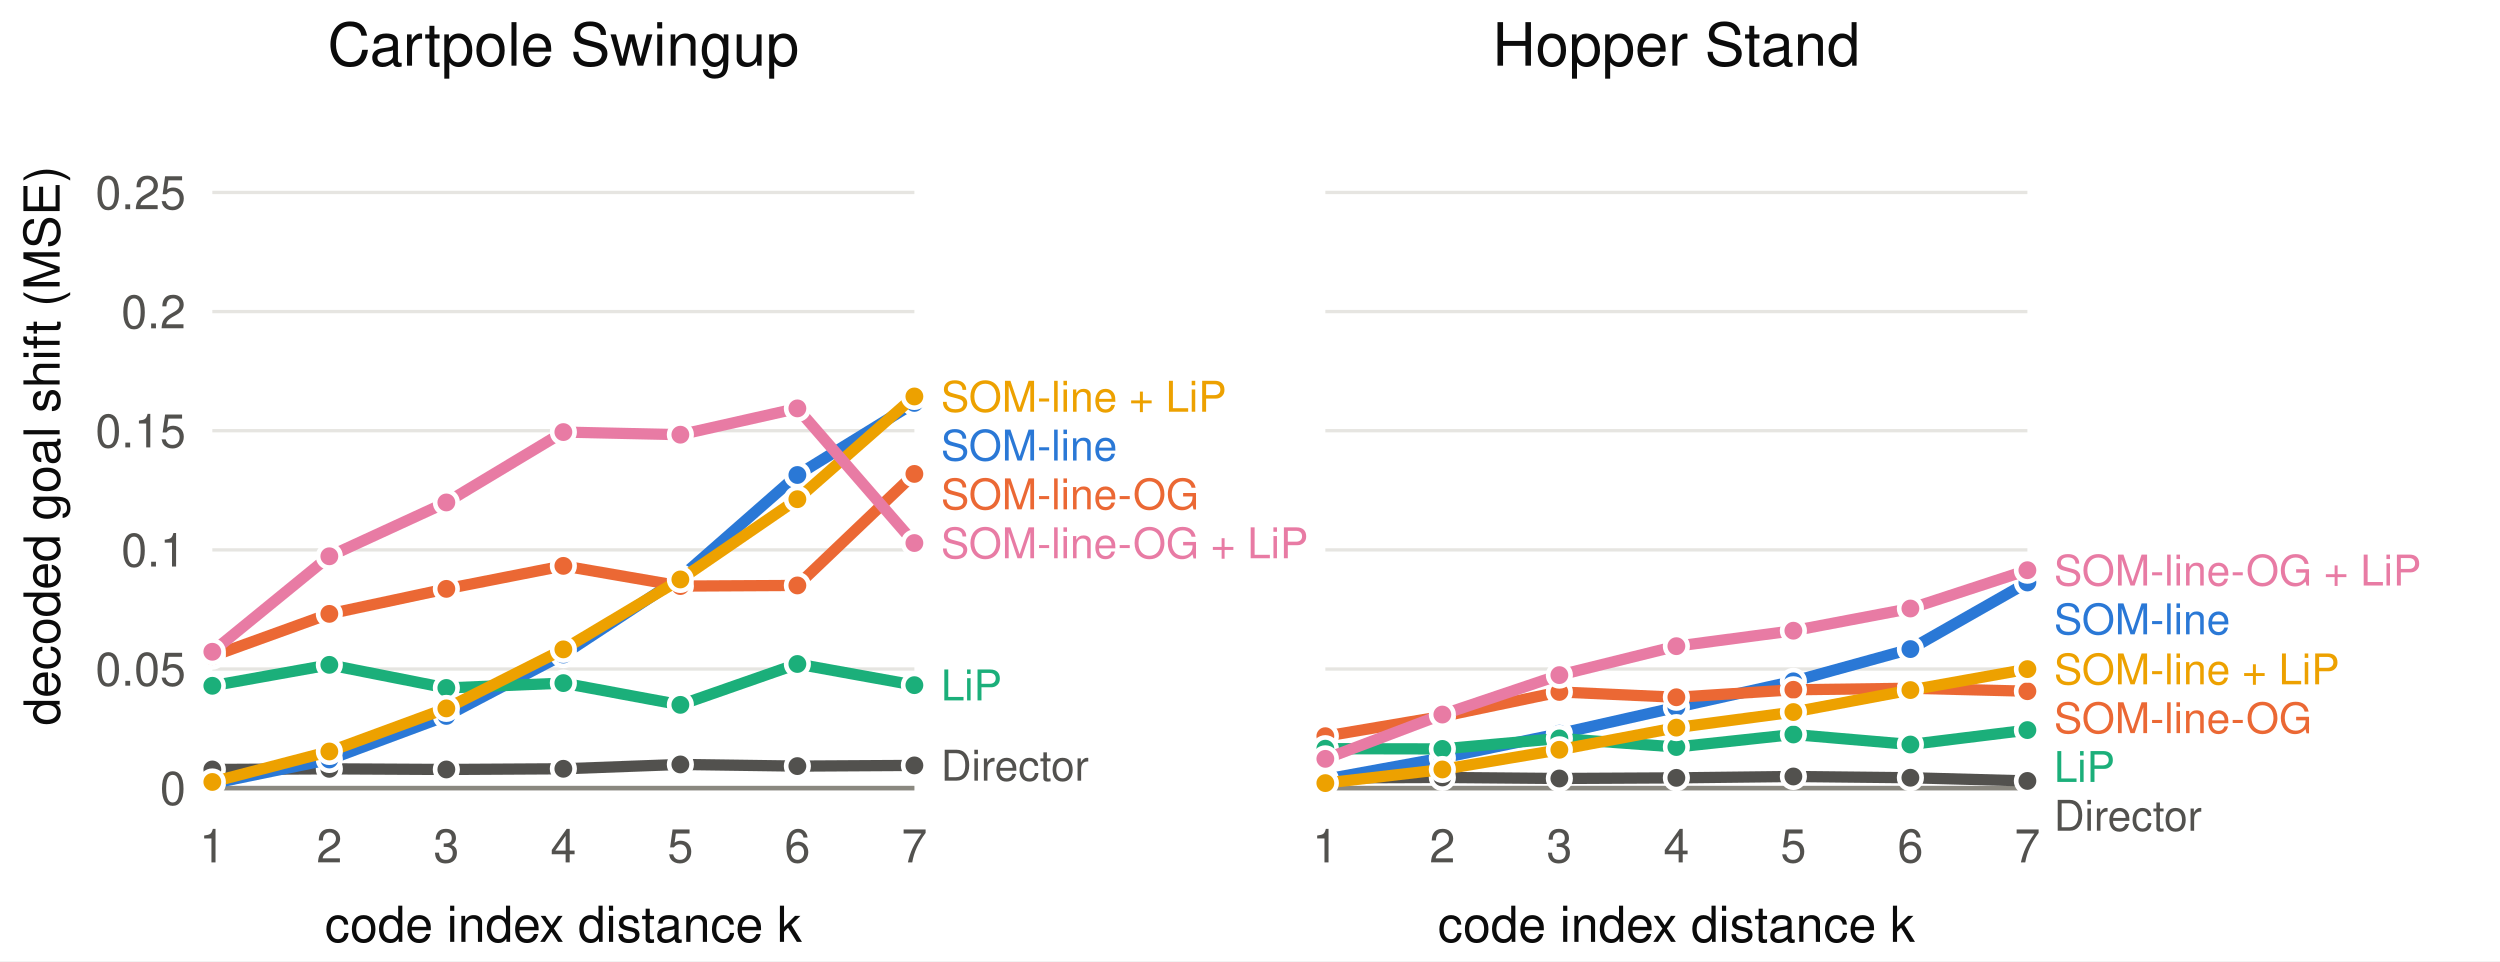
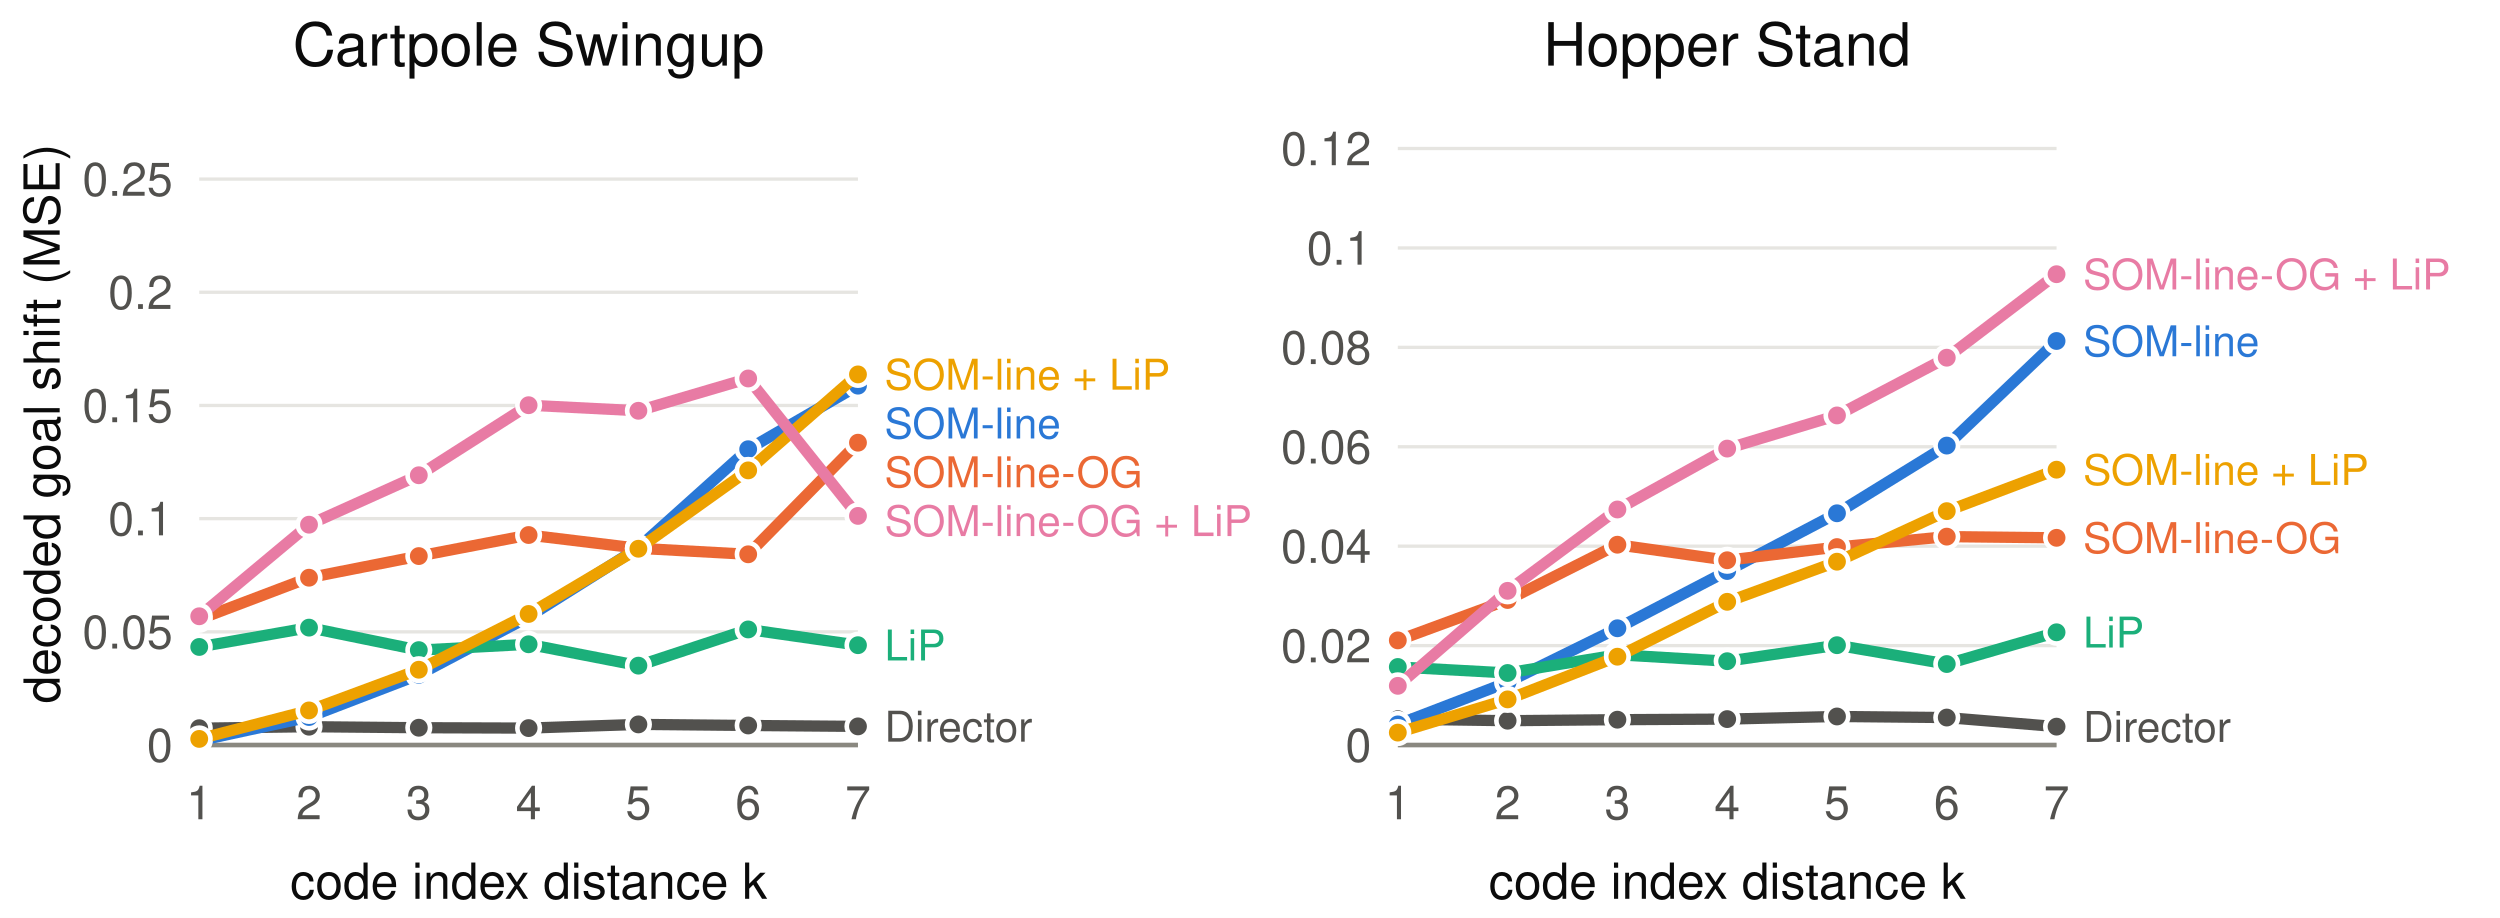
- <svg xmlns="http://www.w3.org/2000/svg" width="4380" height="1684" viewBox="0 0 4380 1684" font-family="Helvetica,Arial,sans-serif">
-   <rect x="0" y="0" width="4380" height="1684" fill="white" />
-   <text x="987.0" y="115.0" font-size="104.5" fill="#0b0b0b" text-anchor="middle">Cartpole Swingup</text>
-   <line x1="372.0" y1="1380.8" x2="1602.0" y2="1380.8" stroke="#e6e5e1" stroke-width="5.81" />
-   <text x="325.5" y="1410.0" font-size="81.3" fill="#52514e" text-anchor="end">0</text>
-   <line x1="372.0" y1="1172.1" x2="1602.0" y2="1172.1" stroke="#e6e5e1" stroke-width="5.81" />
-   <text x="325.5" y="1201.3" font-size="81.3" fill="#52514e" text-anchor="end">0.05</text>
-   <line x1="372.0" y1="963.4" x2="1602.0" y2="963.4" stroke="#e6e5e1" stroke-width="5.81" />
-   <text x="325.5" y="992.6" font-size="81.3" fill="#52514e" text-anchor="end">0.1</text>
-   <line x1="372.0" y1="754.6" x2="1602.0" y2="754.6" stroke="#e6e5e1" stroke-width="5.81" />
-   <text x="325.5" y="783.9" font-size="81.3" fill="#52514e" text-anchor="end">0.15</text>
-   <line x1="372.0" y1="545.9" x2="1602.0" y2="545.9" stroke="#e6e5e1" stroke-width="5.81" />
-   <text x="325.5" y="575.2" font-size="81.3" fill="#52514e" text-anchor="end">0.2</text>
-   <line x1="372.0" y1="337.2" x2="1602.0" y2="337.2" stroke="#e6e5e1" stroke-width="5.81" />
-   <text x="325.5" y="366.5" font-size="81.3" fill="#52514e" text-anchor="end">0.25</text>
-   <text x="372.0" y="1510.9" font-size="81.3" fill="#52514e" text-anchor="middle">1</text>
-   <text x="577.0" y="1510.9" font-size="81.3" fill="#52514e" text-anchor="middle">2</text>
-   <text x="782.0" y="1510.9" font-size="81.3" fill="#52514e" text-anchor="middle">3</text>
-   <text x="987.0" y="1510.9" font-size="81.3" fill="#52514e" text-anchor="middle">4</text>
-   <text x="1192.0" y="1510.9" font-size="81.3" fill="#52514e" text-anchor="middle">5</text>
-   <text x="1397.0" y="1510.9" font-size="81.3" fill="#52514e" text-anchor="middle">6</text>
-   <text x="1602.0" y="1510.9" font-size="81.3" fill="#52514e" text-anchor="middle">7</text>
-   <text x="987.0" y="1650.2" font-size="87.1" fill="#0b0b0b" text-anchor="middle">code index distance k</text>
-   <text x="104.5" y="780.8" font-size="87.1" fill="#0b0b0b" text-anchor="middle" transform="rotate(-90 104.5 780.8)">decoded goal shift (MSE)</text>
-   <line x1="372.0" y1="1380.8" x2="1602.0" y2="1380.8" stroke="#8a8880" stroke-width="8.13" />
-   <path d="M372.0,1348.1 L577.0,1347.0 L782.0,1348.1 L987.0,1346.9 L1192.0,1339.3 L1397.0,1342.2 L1602.0,1341.0" fill="none" stroke="#52514e" stroke-width="19.74" stroke-linejoin="round" />
-   <circle cx="372.0" cy="1348.1" r="19.7" fill="#52514e" stroke="white" stroke-width="8.13" />
-   <circle cx="577.0" cy="1347.0" r="19.7" fill="#52514e" stroke="white" stroke-width="8.13" />
-   <circle cx="782.0" cy="1348.1" r="19.7" fill="#52514e" stroke="white" stroke-width="8.13" />
-   <circle cx="987.0" cy="1346.9" r="19.7" fill="#52514e" stroke="white" stroke-width="8.13" />
-   <circle cx="1192.0" cy="1339.3" r="19.7" fill="#52514e" stroke="white" stroke-width="8.13" />
-   <circle cx="1397.0" cy="1342.2" r="19.7" fill="#52514e" stroke="white" stroke-width="8.13" />
-   <circle cx="1602.0" cy="1341.0" r="19.7" fill="#52514e" stroke="white" stroke-width="8.13" />
-   <path d="M372.0,1372.7 L577.0,1330.6 L782.0,1254.3 L987.0,1146.8 L1192.0,1011.9 L1397.0,832.2 L1602.0,705.9" fill="none" stroke="#2a78d6" stroke-width="19.74" stroke-linejoin="round" />
-   <circle cx="372.0" cy="1372.7" r="19.7" fill="#2a78d6" stroke="white" stroke-width="8.13" />
-   <circle cx="577.0" cy="1330.6" r="19.7" fill="#2a78d6" stroke="white" stroke-width="8.13" />
-   <circle cx="782.0" cy="1254.3" r="19.7" fill="#2a78d6" stroke="white" stroke-width="8.13" />
-   <circle cx="987.0" cy="1146.8" r="19.7" fill="#2a78d6" stroke="white" stroke-width="8.13" />
-   <circle cx="1192.0" cy="1011.9" r="19.7" fill="#2a78d6" stroke="white" stroke-width="8.13" />
-   <circle cx="1397.0" cy="832.2" r="19.7" fill="#2a78d6" stroke="white" stroke-width="8.13" />
-   <circle cx="1602.0" cy="705.9" r="19.7" fill="#2a78d6" stroke="white" stroke-width="8.13" />
-   <path d="M372.0,1149.6 L577.0,1075.5 L782.0,1031.7 L987.0,991.4 L1192.0,1026.8 L1397.0,1025.7 L1602.0,830.3" fill="none" stroke="#eb6834" stroke-width="19.74" stroke-linejoin="round" />
-   <circle cx="372.0" cy="1149.6" r="19.7" fill="#eb6834" stroke="white" stroke-width="8.13" />
-   <circle cx="577.0" cy="1075.5" r="19.7" fill="#eb6834" stroke="white" stroke-width="8.13" />
-   <circle cx="782.0" cy="1031.7" r="19.7" fill="#eb6834" stroke="white" stroke-width="8.13" />
-   <circle cx="987.0" cy="991.4" r="19.7" fill="#eb6834" stroke="white" stroke-width="8.13" />
-   <circle cx="1192.0" cy="1026.8" r="19.7" fill="#eb6834" stroke="white" stroke-width="8.13" />
-   <circle cx="1397.0" cy="1025.7" r="19.7" fill="#eb6834" stroke="white" stroke-width="8.13" />
-   <circle cx="1602.0" cy="830.3" r="19.7" fill="#eb6834" stroke="white" stroke-width="8.13" />
-   <path d="M372.0,1201.5 L577.0,1164.8 L782.0,1205.3 L987.0,1196.8 L1192.0,1234.9 L1397.0,1163.3 L1602.0,1200.4" fill="none" stroke="#1baf7a" stroke-width="19.74" stroke-linejoin="round" />
-   <circle cx="372.0" cy="1201.5" r="19.7" fill="#1baf7a" stroke="white" stroke-width="8.13" />
-   <circle cx="577.0" cy="1164.8" r="19.7" fill="#1baf7a" stroke="white" stroke-width="8.13" />
-   <circle cx="782.0" cy="1205.3" r="19.7" fill="#1baf7a" stroke="white" stroke-width="8.13" />
-   <circle cx="987.0" cy="1196.8" r="19.7" fill="#1baf7a" stroke="white" stroke-width="8.13" />
-   <circle cx="1192.0" cy="1234.9" r="19.7" fill="#1baf7a" stroke="white" stroke-width="8.13" />
-   <circle cx="1397.0" cy="1163.3" r="19.7" fill="#1baf7a" stroke="white" stroke-width="8.13" />
-   <circle cx="1602.0" cy="1200.4" r="19.7" fill="#1baf7a" stroke="white" stroke-width="8.13" />
-   <path d="M372.0,1370.0 L577.0,1316.6 L782.0,1241.1 L987.0,1137.7 L1192.0,1015.2 L1397.0,874.6 L1602.0,694.6" fill="none" stroke="#eda100" stroke-width="19.74" stroke-linejoin="round" />
-   <circle cx="372.0" cy="1370.0" r="19.7" fill="#eda100" stroke="white" stroke-width="8.13" />
-   <circle cx="577.0" cy="1316.6" r="19.7" fill="#eda100" stroke="white" stroke-width="8.13" />
-   <circle cx="782.0" cy="1241.1" r="19.7" fill="#eda100" stroke="white" stroke-width="8.13" />
-   <circle cx="987.0" cy="1137.7" r="19.7" fill="#eda100" stroke="white" stroke-width="8.13" />
-   <circle cx="1192.0" cy="1015.2" r="19.7" fill="#eda100" stroke="white" stroke-width="8.13" />
-   <circle cx="1397.0" cy="874.6" r="19.7" fill="#eda100" stroke="white" stroke-width="8.13" />
-   <circle cx="1602.0" cy="694.6" r="19.7" fill="#eda100" stroke="white" stroke-width="8.13" />
-   <path d="M372.0,1141.9 L577.0,974.6 L782.0,880.3 L987.0,757.0 L1192.0,761.6 L1397.0,715.5 L1602.0,951.4" fill="none" stroke="#e87ba4" stroke-width="19.74" stroke-linejoin="round" />
-   <circle cx="372.0" cy="1141.9" r="19.7" fill="#e87ba4" stroke="white" stroke-width="8.13" />
-   <circle cx="577.0" cy="974.6" r="19.7" fill="#e87ba4" stroke="white" stroke-width="8.13" />
-   <circle cx="782.0" cy="880.3" r="19.7" fill="#e87ba4" stroke="white" stroke-width="8.13" />
-   <circle cx="987.0" cy="757.0" r="19.7" fill="#e87ba4" stroke="white" stroke-width="8.13" />
-   <circle cx="1192.0" cy="761.6" r="19.7" fill="#e87ba4" stroke="white" stroke-width="8.13" />
-   <circle cx="1397.0" cy="715.5" r="19.7" fill="#e87ba4" stroke="white" stroke-width="8.13" />
-   <circle cx="1602.0" cy="951.4" r="19.7" fill="#e87ba4" stroke="white" stroke-width="8.13" />
-   <text xml:space="preserve" x="1648.5" y="721.3" font-size="74.3" fill="#eda100">SOM-line + LiP</text>
-   <text xml:space="preserve" x="1648.5" y="806.8" font-size="74.3" fill="#2a78d6">SOM-line</text>
-   <text xml:space="preserve" x="1648.5" y="892.3" font-size="74.3" fill="#eb6834">SOM-line-OG</text>
-   <text xml:space="preserve" x="1648.5" y="978.1" font-size="74.3" fill="#e87ba4">SOM-line-OG + LiP</text>
-   <text xml:space="preserve" x="1648.5" y="1227.1" font-size="74.3" fill="#1baf7a">LiP</text>
-   <text xml:space="preserve" x="1648.5" y="1367.7" font-size="74.3" fill="#52514e">Director</text>
-   <text x="2937.0" y="115.0" font-size="104.5" fill="#0b0b0b" text-anchor="middle">Hopper Stand</text>
-   <line x1="2322.0" y1="1380.8" x2="3552.0" y2="1380.8" stroke="#e6e5e1" stroke-width="5.81" />
-   <line x1="2322.0" y1="1172.1" x2="3552.0" y2="1172.1" stroke="#e6e5e1" stroke-width="5.81" />
-   <line x1="2322.0" y1="963.4" x2="3552.0" y2="963.4" stroke="#e6e5e1" stroke-width="5.81" />
-   <line x1="2322.0" y1="754.6" x2="3552.0" y2="754.6" stroke="#e6e5e1" stroke-width="5.81" />
-   <line x1="2322.0" y1="545.9" x2="3552.0" y2="545.9" stroke="#e6e5e1" stroke-width="5.81" />
-   <line x1="2322.0" y1="337.2" x2="3552.0" y2="337.2" stroke="#e6e5e1" stroke-width="5.81" />
-   <text x="2322.0" y="1510.9" font-size="81.3" fill="#52514e" text-anchor="middle">1</text>
-   <text x="2527.0" y="1510.9" font-size="81.3" fill="#52514e" text-anchor="middle">2</text>
-   <text x="2732.0" y="1510.9" font-size="81.3" fill="#52514e" text-anchor="middle">3</text>
-   <text x="2937.0" y="1510.9" font-size="81.3" fill="#52514e" text-anchor="middle">4</text>
-   <text x="3142.0" y="1510.9" font-size="81.3" fill="#52514e" text-anchor="middle">5</text>
-   <text x="3347.0" y="1510.9" font-size="81.3" fill="#52514e" text-anchor="middle">6</text>
-   <text x="3552.0" y="1510.9" font-size="81.3" fill="#52514e" text-anchor="middle">7</text>
-   <text x="2937.0" y="1650.2" font-size="87.1" fill="#0b0b0b" text-anchor="middle">code index distance k</text>
-   <line x1="2322.0" y1="1380.8" x2="3552.0" y2="1380.8" stroke="#8a8880" stroke-width="8.13" />
-   <path d="M2322.0,1362.9 L2527.0,1362.1 L2732.0,1363.9 L2937.0,1362.8 L3142.0,1360.4 L3347.0,1362.6 L3552.0,1368.2" fill="none" stroke="#52514e" stroke-width="19.74" stroke-linejoin="round" />
-   <circle cx="2322.0" cy="1362.9" r="19.7" fill="#52514e" stroke="white" stroke-width="8.13" />
-   <circle cx="2527.0" cy="1362.1" r="19.7" fill="#52514e" stroke="white" stroke-width="8.13" />
-   <circle cx="2732.0" cy="1363.9" r="19.7" fill="#52514e" stroke="white" stroke-width="8.13" />
-   <circle cx="2937.0" cy="1362.8" r="19.7" fill="#52514e" stroke="white" stroke-width="8.13" />
-   <circle cx="3142.0" cy="1360.4" r="19.7" fill="#52514e" stroke="white" stroke-width="8.13" />
-   <circle cx="3347.0" cy="1362.6" r="19.7" fill="#52514e" stroke="white" stroke-width="8.13" />
-   <circle cx="3552.0" cy="1368.2" r="19.7" fill="#52514e" stroke="white" stroke-width="8.13" />
-   <path d="M2322.0,1365.3 L2527.0,1327.9 L2732.0,1285.4 L2937.0,1239.2 L3142.0,1193.7 L3347.0,1137.2 L3552.0,1020.5" fill="none" stroke="#2a78d6" stroke-width="19.74" stroke-linejoin="round" />
-   <circle cx="2322.0" cy="1365.3" r="19.7" fill="#2a78d6" stroke="white" stroke-width="8.13" />
-   <circle cx="2527.0" cy="1327.9" r="19.7" fill="#2a78d6" stroke="white" stroke-width="8.13" />
-   <circle cx="2732.0" cy="1285.4" r="19.7" fill="#2a78d6" stroke="white" stroke-width="8.13" />
-   <circle cx="2937.0" cy="1239.2" r="19.7" fill="#2a78d6" stroke="white" stroke-width="8.13" />
-   <circle cx="3142.0" cy="1193.7" r="19.7" fill="#2a78d6" stroke="white" stroke-width="8.13" />
-   <circle cx="3347.0" cy="1137.2" r="19.7" fill="#2a78d6" stroke="white" stroke-width="8.13" />
-   <circle cx="3552.0" cy="1020.5" r="19.7" fill="#2a78d6" stroke="white" stroke-width="8.13" />
-   <path d="M2322.0,1289.8 L2527.0,1255.1 L2732.0,1212.3 L2937.0,1221.6 L3142.0,1208.5 L3347.0,1205.8 L3552.0,1211.0" fill="none" stroke="#eb6834" stroke-width="19.74" stroke-linejoin="round" />
-   <circle cx="2322.0" cy="1289.8" r="19.7" fill="#eb6834" stroke="white" stroke-width="8.13" />
-   <circle cx="2527.0" cy="1255.1" r="19.7" fill="#eb6834" stroke="white" stroke-width="8.13" />
-   <circle cx="2732.0" cy="1212.3" r="19.7" fill="#eb6834" stroke="white" stroke-width="8.13" />
-   <circle cx="2937.0" cy="1221.6" r="19.7" fill="#eb6834" stroke="white" stroke-width="8.13" />
-   <circle cx="3142.0" cy="1208.5" r="19.7" fill="#eb6834" stroke="white" stroke-width="8.13" />
-   <circle cx="3347.0" cy="1205.8" r="19.7" fill="#eb6834" stroke="white" stroke-width="8.13" />
-   <circle cx="3552.0" cy="1211.0" r="19.7" fill="#eb6834" stroke="white" stroke-width="8.13" />
-   <path d="M2322.0,1311.7 L2527.0,1312.1 L2732.0,1293.7 L2937.0,1308.8 L3142.0,1286.8 L3347.0,1304.4 L3552.0,1279.1" fill="none" stroke="#1baf7a" stroke-width="19.74" stroke-linejoin="round" />
-   <circle cx="2322.0" cy="1311.7" r="19.7" fill="#1baf7a" stroke="white" stroke-width="8.13" />
-   <circle cx="2527.0" cy="1312.1" r="19.7" fill="#1baf7a" stroke="white" stroke-width="8.13" />
-   <circle cx="2732.0" cy="1293.7" r="19.7" fill="#1baf7a" stroke="white" stroke-width="8.13" />
-   <circle cx="2937.0" cy="1308.8" r="19.7" fill="#1baf7a" stroke="white" stroke-width="8.13" />
-   <circle cx="3142.0" cy="1286.8" r="19.7" fill="#1baf7a" stroke="white" stroke-width="8.13" />
-   <circle cx="3347.0" cy="1304.4" r="19.7" fill="#1baf7a" stroke="white" stroke-width="8.13" />
-   <circle cx="3552.0" cy="1279.1" r="19.7" fill="#1baf7a" stroke="white" stroke-width="8.13" />
-   <path d="M2322.0,1372.0 L2527.0,1348.1 L2732.0,1313.6 L2937.0,1274.8 L3142.0,1247.5 L3347.0,1209.0 L3552.0,1172.3" fill="none" stroke="#eda100" stroke-width="19.74" stroke-linejoin="round" />
-   <circle cx="2322.0" cy="1372.0" r="19.7" fill="#eda100" stroke="white" stroke-width="8.13" />
-   <circle cx="2527.0" cy="1348.1" r="19.7" fill="#eda100" stroke="white" stroke-width="8.13" />
-   <circle cx="2732.0" cy="1313.6" r="19.7" fill="#eda100" stroke="white" stroke-width="8.13" />
-   <circle cx="2937.0" cy="1274.8" r="19.7" fill="#eda100" stroke="white" stroke-width="8.13" />
-   <circle cx="3142.0" cy="1247.5" r="19.7" fill="#eda100" stroke="white" stroke-width="8.13" />
-   <circle cx="3347.0" cy="1209.0" r="19.7" fill="#eda100" stroke="white" stroke-width="8.13" />
-   <circle cx="3552.0" cy="1172.3" r="19.7" fill="#eda100" stroke="white" stroke-width="8.13" />
-   <path d="M2322.0,1329.5 L2527.0,1251.9 L2732.0,1182.8 L2937.0,1132.1 L3142.0,1105.0 L3347.0,1066.1 L3552.0,999.0" fill="none" stroke="#e87ba4" stroke-width="19.74" stroke-linejoin="round" />
-   <circle cx="2322.0" cy="1329.5" r="19.7" fill="#e87ba4" stroke="white" stroke-width="8.13" />
-   <circle cx="2527.0" cy="1251.9" r="19.7" fill="#e87ba4" stroke="white" stroke-width="8.13" />
-   <circle cx="2732.0" cy="1182.8" r="19.7" fill="#e87ba4" stroke="white" stroke-width="8.13" />
-   <circle cx="2937.0" cy="1132.1" r="19.7" fill="#e87ba4" stroke="white" stroke-width="8.13" />
-   <circle cx="3142.0" cy="1105.0" r="19.7" fill="#e87ba4" stroke="white" stroke-width="8.13" />
-   <circle cx="3347.0" cy="1066.1" r="19.7" fill="#e87ba4" stroke="white" stroke-width="8.13" />
-   <circle cx="3552.0" cy="999.0" r="19.7" fill="#e87ba4" stroke="white" stroke-width="8.13" />
-   <text xml:space="preserve" x="3598.5" y="1025.8" font-size="74.3" fill="#e87ba4">SOM-line-OG + LiP</text>
-   <text xml:space="preserve" x="3598.5" y="1111.3" font-size="74.3" fill="#2a78d6">SOM-line</text>
-   <text xml:space="preserve" x="3598.5" y="1199.0" font-size="74.3" fill="#eda100">SOM-line + LiP</text>
-   <text xml:space="preserve" x="3598.5" y="1284.5" font-size="74.3" fill="#eb6834">SOM-line-OG</text>
-   <text xml:space="preserve" x="3598.5" y="1370.0" font-size="74.3" fill="#1baf7a">LiP</text>
-   <text xml:space="preserve" x="3598.5" y="1455.5" font-size="74.3" fill="#52514e">Director</text>
+ <svg xmlns="http://www.w3.org/2000/svg" width="4668" height="1714" viewBox="0 0 4668 1714" font-family="Helvetica,Arial,sans-serif">
+   <rect x="0" y="0" width="4668" height="1714" fill="white" />
+   <text x="987.0" y="122.5" font-size="111.4" fill="#0b0b0b" text-anchor="middle">Cartpole Swingup</text>
+   <line x1="372.0" y1="1391.1" x2="1602.0" y2="1391.1" stroke="#e6e5e1" stroke-width="6.19" />
+   <text x="322.5" y="1422.3" font-size="86.6" fill="#52514e" text-anchor="end">0</text>
+   <line x1="372.0" y1="1179.8" x2="1602.0" y2="1179.8" stroke="#e6e5e1" stroke-width="6.19" />
+   <text x="322.5" y="1210.9" font-size="86.6" fill="#52514e" text-anchor="end">0.05</text>
+   <line x1="372.0" y1="968.4" x2="1602.0" y2="968.4" stroke="#e6e5e1" stroke-width="6.19" />
+   <text x="322.5" y="999.6" font-size="86.6" fill="#52514e" text-anchor="end">0.1</text>
+   <line x1="372.0" y1="757.1" x2="1602.0" y2="757.1" stroke="#e6e5e1" stroke-width="6.19" />
+   <text x="322.5" y="788.3" font-size="86.6" fill="#52514e" text-anchor="end">0.15</text>
+   <line x1="372.0" y1="545.7" x2="1602.0" y2="545.7" stroke="#e6e5e1" stroke-width="6.19" />
+   <text x="322.5" y="576.9" font-size="86.6" fill="#52514e" text-anchor="end">0.2</text>
+   <line x1="372.0" y1="334.4" x2="1602.0" y2="334.4" stroke="#e6e5e1" stroke-width="6.19" />
+   <text x="322.5" y="365.6" font-size="86.6" fill="#52514e" text-anchor="end">0.25</text>
+   <text x="372.0" y="1529.7" font-size="86.6" fill="#52514e" text-anchor="middle">1</text>
+   <text x="577.0" y="1529.7" font-size="86.6" fill="#52514e" text-anchor="middle">2</text>
+   <text x="782.0" y="1529.7" font-size="86.6" fill="#52514e" text-anchor="middle">3</text>
+   <text x="987.0" y="1529.7" font-size="86.6" fill="#52514e" text-anchor="middle">4</text>
+   <text x="1192.0" y="1529.7" font-size="86.6" fill="#52514e" text-anchor="middle">5</text>
+   <text x="1397.0" y="1529.7" font-size="86.6" fill="#52514e" text-anchor="middle">6</text>
+   <text x="1602.0" y="1529.7" font-size="86.6" fill="#52514e" text-anchor="middle">7</text>
+   <text x="987.0" y="1678.2" font-size="92.8" fill="#0b0b0b" text-anchor="middle">code index distance k</text>
+   <text x="111.4" y="791.1" font-size="92.8" fill="#0b0b0b" text-anchor="middle" transform="rotate(-90 111.4 791.1)">decoded goal shift (MSE)</text>
+   <line x1="372.0" y1="1391.1" x2="1602.0" y2="1391.1" stroke="#8a8880" stroke-width="8.66" />
+   <path d="M372.0,1359.7 L577.0,1356.9 L782.0,1358.8 L987.0,1359.5 L1192.0,1352.6 L1397.0,1354.6 L1602.0,1356.3" fill="none" stroke="#52514e" stroke-width="21.04" stroke-linejoin="round" />
+   <circle cx="372.0" cy="1359.7" r="21.0" fill="#52514e" stroke="white" stroke-width="8.66" />
+   <circle cx="577.0" cy="1356.9" r="21.0" fill="#52514e" stroke="white" stroke-width="8.66" />
+   <circle cx="782.0" cy="1358.8" r="21.0" fill="#52514e" stroke="white" stroke-width="8.66" />
+   <circle cx="987.0" cy="1359.5" r="21.0" fill="#52514e" stroke="white" stroke-width="8.66" />
+   <circle cx="1192.0" cy="1352.6" r="21.0" fill="#52514e" stroke="white" stroke-width="8.66" />
+   <circle cx="1397.0" cy="1354.6" r="21.0" fill="#52514e" stroke="white" stroke-width="8.66" />
+   <circle cx="1602.0" cy="1356.3" r="21.0" fill="#52514e" stroke="white" stroke-width="8.66" />
+   <path d="M372.0,1383.0 L577.0,1338.8 L782.0,1260.0 L987.0,1151.8 L1192.0,1022.7 L1397.0,838.8 L1602.0,720.1" fill="none" stroke="#2a78d6" stroke-width="21.04" stroke-linejoin="round" />
+   <circle cx="372.0" cy="1383.0" r="21.0" fill="#2a78d6" stroke="white" stroke-width="8.66" />
+   <circle cx="577.0" cy="1338.8" r="21.0" fill="#2a78d6" stroke="white" stroke-width="8.66" />
+   <circle cx="782.0" cy="1260.0" r="21.0" fill="#2a78d6" stroke="white" stroke-width="8.66" />
+   <circle cx="987.0" cy="1151.8" r="21.0" fill="#2a78d6" stroke="white" stroke-width="8.66" />
+   <circle cx="1192.0" cy="1022.7" r="21.0" fill="#2a78d6" stroke="white" stroke-width="8.66" />
+   <circle cx="1397.0" cy="838.8" r="21.0" fill="#2a78d6" stroke="white" stroke-width="8.66" />
+   <circle cx="1602.0" cy="720.1" r="21.0" fill="#2a78d6" stroke="white" stroke-width="8.66" />
+   <path d="M372.0,1156.4 L577.0,1078.7 L782.0,1038.3 L987.0,999.0 L1192.0,1023.8 L1397.0,1035.0 L1602.0,826.6" fill="none" stroke="#eb6834" stroke-width="21.04" stroke-linejoin="round" />
+   <circle cx="372.0" cy="1156.4" r="21.0" fill="#eb6834" stroke="white" stroke-width="8.66" />
+   <circle cx="577.0" cy="1078.7" r="21.0" fill="#eb6834" stroke="white" stroke-width="8.66" />
+   <circle cx="782.0" cy="1038.3" r="21.0" fill="#eb6834" stroke="white" stroke-width="8.66" />
+   <circle cx="987.0" cy="999.0" r="21.0" fill="#eb6834" stroke="white" stroke-width="8.66" />
+   <circle cx="1192.0" cy="1023.8" r="21.0" fill="#eb6834" stroke="white" stroke-width="8.66" />
+   <circle cx="1397.0" cy="1035.0" r="21.0" fill="#eb6834" stroke="white" stroke-width="8.66" />
+   <circle cx="1602.0" cy="826.6" r="21.0" fill="#eb6834" stroke="white" stroke-width="8.66" />
+   <path d="M372.0,1208.0 L577.0,1171.9 L782.0,1213.9 L987.0,1203.0 L1192.0,1242.9 L1397.0,1175.3 L1602.0,1204.7" fill="none" stroke="#1baf7a" stroke-width="21.04" stroke-linejoin="round" />
+   <circle cx="372.0" cy="1208.0" r="21.0" fill="#1baf7a" stroke="white" stroke-width="8.66" />
+   <circle cx="577.0" cy="1171.9" r="21.0" fill="#1baf7a" stroke="white" stroke-width="8.66" />
+   <circle cx="782.0" cy="1213.9" r="21.0" fill="#1baf7a" stroke="white" stroke-width="8.66" />
+   <circle cx="987.0" cy="1203.0" r="21.0" fill="#1baf7a" stroke="white" stroke-width="8.66" />
+   <circle cx="1192.0" cy="1242.9" r="21.0" fill="#1baf7a" stroke="white" stroke-width="8.66" />
+   <circle cx="1397.0" cy="1175.3" r="21.0" fill="#1baf7a" stroke="white" stroke-width="8.66" />
+   <circle cx="1602.0" cy="1204.7" r="21.0" fill="#1baf7a" stroke="white" stroke-width="8.66" />
+   <path d="M372.0,1379.7 L577.0,1326.5 L782.0,1250.5 L987.0,1146.4 L1192.0,1024.6 L1397.0,878.3 L1602.0,699.1" fill="none" stroke="#eda100" stroke-width="21.04" stroke-linejoin="round" />
+   <circle cx="372.0" cy="1379.7" r="21.0" fill="#eda100" stroke="white" stroke-width="8.66" />
+   <circle cx="577.0" cy="1326.5" r="21.0" fill="#eda100" stroke="white" stroke-width="8.66" />
+   <circle cx="782.0" cy="1250.5" r="21.0" fill="#eda100" stroke="white" stroke-width="8.66" />
+   <circle cx="987.0" cy="1146.4" r="21.0" fill="#eda100" stroke="white" stroke-width="8.66" />
+   <circle cx="1192.0" cy="1024.6" r="21.0" fill="#eda100" stroke="white" stroke-width="8.66" />
+   <circle cx="1397.0" cy="878.3" r="21.0" fill="#eda100" stroke="white" stroke-width="8.66" />
+   <circle cx="1602.0" cy="699.1" r="21.0" fill="#eda100" stroke="white" stroke-width="8.66" />
+   <path d="M372.0,1150.7 L577.0,979.7 L782.0,887.4 L987.0,756.6 L1192.0,767.0 L1397.0,706.7 L1602.0,963.3" fill="none" stroke="#e87ba4" stroke-width="21.04" stroke-linejoin="round" />
+   <circle cx="372.0" cy="1150.7" r="21.0" fill="#e87ba4" stroke="white" stroke-width="8.66" />
+   <circle cx="577.0" cy="979.7" r="21.0" fill="#e87ba4" stroke="white" stroke-width="8.66" />
+   <circle cx="782.0" cy="887.4" r="21.0" fill="#e87ba4" stroke="white" stroke-width="8.66" />
+   <circle cx="987.0" cy="756.6" r="21.0" fill="#e87ba4" stroke="white" stroke-width="8.66" />
+   <circle cx="1192.0" cy="767.0" r="21.0" fill="#e87ba4" stroke="white" stroke-width="8.66" />
+   <circle cx="1397.0" cy="706.7" r="21.0" fill="#e87ba4" stroke="white" stroke-width="8.66" />
+   <circle cx="1602.0" cy="963.3" r="21.0" fill="#e87ba4" stroke="white" stroke-width="8.66" />
+   <text xml:space="preserve" x="1651.5" y="727.6" font-size="79.2" fill="#eda100">SOM-line + LiP</text>
+   <text xml:space="preserve" x="1651.5" y="818.7" font-size="79.2" fill="#2a78d6">SOM-line</text>
+   <text xml:space="preserve" x="1651.5" y="909.8" font-size="79.2" fill="#eb6834">SOM-line-OG</text>
+   <text xml:space="preserve" x="1651.5" y="1000.9" font-size="79.2" fill="#e87ba4">SOM-line-OG + LiP</text>
+   <text xml:space="preserve" x="1651.5" y="1233.2" font-size="79.2" fill="#1baf7a">LiP</text>
+   <text xml:space="preserve" x="1651.5" y="1384.8" font-size="79.2" fill="#52514e">Director</text>
+   <text x="3225.0" y="122.5" font-size="111.4" fill="#0b0b0b" text-anchor="middle">Hopper Stand</text>
+   <line x1="2610.0" y1="1391.1" x2="3840.0" y2="1391.1" stroke="#e6e5e1" stroke-width="6.19" />
+   <text x="2560.5" y="1422.3" font-size="86.6" fill="#52514e" text-anchor="end">0</text>
+   <line x1="2610.0" y1="1205.5" x2="3840.0" y2="1205.5" stroke="#e6e5e1" stroke-width="6.19" />
+   <text x="2560.5" y="1236.7" font-size="86.6" fill="#52514e" text-anchor="end">0.02</text>
+   <line x1="2610.0" y1="1019.8" x2="3840.0" y2="1019.8" stroke="#e6e5e1" stroke-width="6.19" />
+   <text x="2560.5" y="1051.0" font-size="86.6" fill="#52514e" text-anchor="end">0.04</text>
+   <line x1="2610.0" y1="834.2" x2="3840.0" y2="834.2" stroke="#e6e5e1" stroke-width="6.19" />
+   <text x="2560.5" y="865.4" font-size="86.6" fill="#52514e" text-anchor="end">0.06</text>
+   <line x1="2610.0" y1="648.6" x2="3840.0" y2="648.6" stroke="#e6e5e1" stroke-width="6.19" />
+   <text x="2560.5" y="679.8" font-size="86.6" fill="#52514e" text-anchor="end">0.08</text>
+   <line x1="2610.0" y1="463.0" x2="3840.0" y2="463.0" stroke="#e6e5e1" stroke-width="6.19" />
+   <text x="2560.5" y="494.2" font-size="86.6" fill="#52514e" text-anchor="end">0.1</text>
+   <line x1="2610.0" y1="277.3" x2="3840.0" y2="277.3" stroke="#e6e5e1" stroke-width="6.19" />
+   <text x="2560.5" y="308.5" font-size="86.6" fill="#52514e" text-anchor="end">0.12</text>
+   <text x="2610.0" y="1529.7" font-size="86.6" fill="#52514e" text-anchor="middle">1</text>
+   <text x="2815.0" y="1529.7" font-size="86.6" fill="#52514e" text-anchor="middle">2</text>
+   <text x="3020.0" y="1529.7" font-size="86.6" fill="#52514e" text-anchor="middle">3</text>
+   <text x="3225.0" y="1529.7" font-size="86.6" fill="#52514e" text-anchor="middle">4</text>
+   <text x="3430.0" y="1529.7" font-size="86.6" fill="#52514e" text-anchor="middle">5</text>
+   <text x="3635.0" y="1529.7" font-size="86.6" fill="#52514e" text-anchor="middle">6</text>
+   <text x="3840.0" y="1529.7" font-size="86.6" fill="#52514e" text-anchor="middle">7</text>
+   <text x="3225.0" y="1678.2" font-size="92.8" fill="#0b0b0b" text-anchor="middle">code index distance k</text>
+   <line x1="2610.0" y1="1391.1" x2="3840.0" y2="1391.1" stroke="#8a8880" stroke-width="8.66" />
+   <path d="M2610.0,1342.8 L2815.0,1345.7 L3020.0,1343.8 L3225.0,1342.7 L3430.0,1337.8 L3635.0,1339.8 L3840.0,1356.8" fill="none" stroke="#52514e" stroke-width="21.04" stroke-linejoin="round" />
+   <circle cx="2610.0" cy="1342.8" r="21.0" fill="#52514e" stroke="white" stroke-width="8.66" />
+   <circle cx="2815.0" cy="1345.7" r="21.0" fill="#52514e" stroke="white" stroke-width="8.66" />
+   <circle cx="3020.0" cy="1343.8" r="21.0" fill="#52514e" stroke="white" stroke-width="8.66" />
+   <circle cx="3225.0" cy="1342.7" r="21.0" fill="#52514e" stroke="white" stroke-width="8.66" />
+   <circle cx="3430.0" cy="1337.8" r="21.0" fill="#52514e" stroke="white" stroke-width="8.66" />
+   <circle cx="3635.0" cy="1339.8" r="21.0" fill="#52514e" stroke="white" stroke-width="8.66" />
+   <circle cx="3840.0" cy="1356.8" r="21.0" fill="#52514e" stroke="white" stroke-width="8.66" />
+   <path d="M2610.0,1352.6 L2815.0,1273.9 L3020.0,1173.1 L3225.0,1066.2 L3430.0,958.4 L3635.0,832.0 L3840.0,636.7" fill="none" stroke="#2a78d6" stroke-width="21.04" stroke-linejoin="round" />
+   <circle cx="2610.0" cy="1352.6" r="21.0" fill="#2a78d6" stroke="white" stroke-width="8.66" />
+   <circle cx="2815.0" cy="1273.9" r="21.0" fill="#2a78d6" stroke="white" stroke-width="8.66" />
+   <circle cx="3020.0" cy="1173.1" r="21.0" fill="#2a78d6" stroke="white" stroke-width="8.66" />
+   <circle cx="3225.0" cy="1066.2" r="21.0" fill="#2a78d6" stroke="white" stroke-width="8.66" />
+   <circle cx="3430.0" cy="958.4" r="21.0" fill="#2a78d6" stroke="white" stroke-width="8.66" />
+   <circle cx="3635.0" cy="832.0" r="21.0" fill="#2a78d6" stroke="white" stroke-width="8.66" />
+   <circle cx="3840.0" cy="636.7" r="21.0" fill="#2a78d6" stroke="white" stroke-width="8.66" />
+   <path d="M2610.0,1195.7 L2815.0,1120.3 L3020.0,1017.1 L3225.0,1046.1 L3430.0,1021.5 L3635.0,1002.0 L3840.0,1004.2" fill="none" stroke="#eb6834" stroke-width="21.04" stroke-linejoin="round" />
+   <circle cx="2610.0" cy="1195.7" r="21.0" fill="#eb6834" stroke="white" stroke-width="8.66" />
+   <circle cx="2815.0" cy="1120.3" r="21.0" fill="#eb6834" stroke="white" stroke-width="8.66" />
+   <circle cx="3020.0" cy="1017.1" r="21.0" fill="#eb6834" stroke="white" stroke-width="8.66" />
+   <circle cx="3225.0" cy="1046.1" r="21.0" fill="#eb6834" stroke="white" stroke-width="8.66" />
+   <circle cx="3430.0" cy="1021.5" r="21.0" fill="#eb6834" stroke="white" stroke-width="8.66" />
+   <circle cx="3635.0" cy="1002.0" r="21.0" fill="#eb6834" stroke="white" stroke-width="8.66" />
+   <circle cx="3840.0" cy="1004.2" r="21.0" fill="#eb6834" stroke="white" stroke-width="8.66" />
+   <path d="M2610.0,1245.4 L2815.0,1256.6 L3020.0,1222.5 L3225.0,1234.6 L3430.0,1204.7 L3635.0,1239.9 L3840.0,1180.6" fill="none" stroke="#1baf7a" stroke-width="21.04" stroke-linejoin="round" />
+   <circle cx="2610.0" cy="1245.4" r="21.0" fill="#1baf7a" stroke="white" stroke-width="8.66" />
+   <circle cx="2815.0" cy="1256.6" r="21.0" fill="#1baf7a" stroke="white" stroke-width="8.66" />
+   <circle cx="3020.0" cy="1222.5" r="21.0" fill="#1baf7a" stroke="white" stroke-width="8.66" />
+   <circle cx="3225.0" cy="1234.6" r="21.0" fill="#1baf7a" stroke="white" stroke-width="8.66" />
+   <circle cx="3430.0" cy="1204.7" r="21.0" fill="#1baf7a" stroke="white" stroke-width="8.66" />
+   <circle cx="3635.0" cy="1239.9" r="21.0" fill="#1baf7a" stroke="white" stroke-width="8.66" />
+   <circle cx="3840.0" cy="1180.6" r="21.0" fill="#1baf7a" stroke="white" stroke-width="8.66" />
+   <path d="M2610.0,1367.9 L2815.0,1305.9 L3020.0,1226.2 L3225.0,1123.7 L3430.0,1048.8 L3635.0,954.4 L3840.0,877.0" fill="none" stroke="#eda100" stroke-width="21.04" stroke-linejoin="round" />
+   <circle cx="2610.0" cy="1367.9" r="21.0" fill="#eda100" stroke="white" stroke-width="8.66" />
+   <circle cx="2815.0" cy="1305.9" r="21.0" fill="#eda100" stroke="white" stroke-width="8.66" />
+   <circle cx="3020.0" cy="1226.2" r="21.0" fill="#eda100" stroke="white" stroke-width="8.66" />
+   <circle cx="3225.0" cy="1123.7" r="21.0" fill="#eda100" stroke="white" stroke-width="8.66" />
+   <circle cx="3430.0" cy="1048.8" r="21.0" fill="#eda100" stroke="white" stroke-width="8.66" />
+   <circle cx="3635.0" cy="954.4" r="21.0" fill="#eda100" stroke="white" stroke-width="8.66" />
+   <circle cx="3840.0" cy="877.0" r="21.0" fill="#eda100" stroke="white" stroke-width="8.66" />
+   <path d="M2610.0,1280.6 L2815.0,1103.2 L3020.0,951.3 L3225.0,837.6 L3430.0,775.7 L3635.0,667.9 L3840.0,512.0" fill="none" stroke="#e87ba4" stroke-width="21.04" stroke-linejoin="round" />
+   <circle cx="2610.0" cy="1280.6" r="21.0" fill="#e87ba4" stroke="white" stroke-width="8.66" />
+   <circle cx="2815.0" cy="1103.2" r="21.0" fill="#e87ba4" stroke="white" stroke-width="8.66" />
+   <circle cx="3020.0" cy="951.3" r="21.0" fill="#e87ba4" stroke="white" stroke-width="8.66" />
+   <circle cx="3225.0" cy="837.6" r="21.0" fill="#e87ba4" stroke="white" stroke-width="8.66" />
+   <circle cx="3430.0" cy="775.7" r="21.0" fill="#e87ba4" stroke="white" stroke-width="8.66" />
+   <circle cx="3635.0" cy="667.9" r="21.0" fill="#e87ba4" stroke="white" stroke-width="8.66" />
+   <circle cx="3840.0" cy="512.0" r="21.0" fill="#e87ba4" stroke="white" stroke-width="8.66" />
+   <text xml:space="preserve" x="3889.5" y="540.5" font-size="79.2" fill="#e87ba4">SOM-line-OG + LiP</text>
+   <text xml:space="preserve" x="3889.5" y="665.2" font-size="79.2" fill="#2a78d6">SOM-line</text>
+   <text xml:space="preserve" x="3889.5" y="905.5" font-size="79.2" fill="#eda100">SOM-line + LiP</text>
+   <text xml:space="preserve" x="3889.5" y="1032.7" font-size="79.2" fill="#eb6834">SOM-line-OG</text>
+   <text xml:space="preserve" x="3889.5" y="1209.1" font-size="79.2" fill="#1baf7a">LiP</text>
+   <text xml:space="preserve" x="3889.5" y="1385.3" font-size="79.2" fill="#52514e">Director</text>
</svg>
